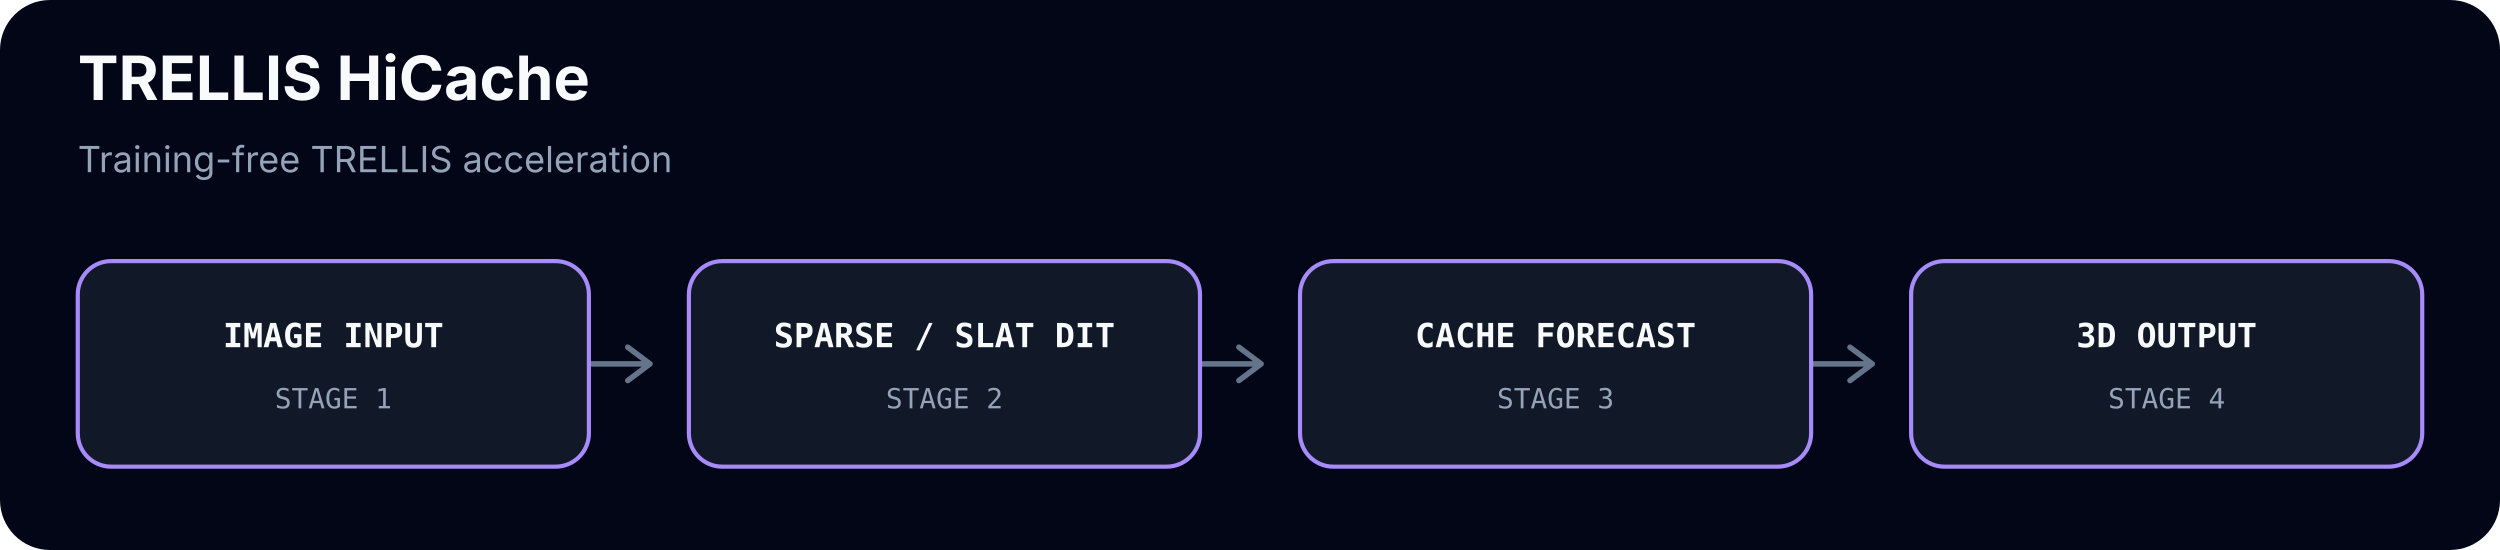
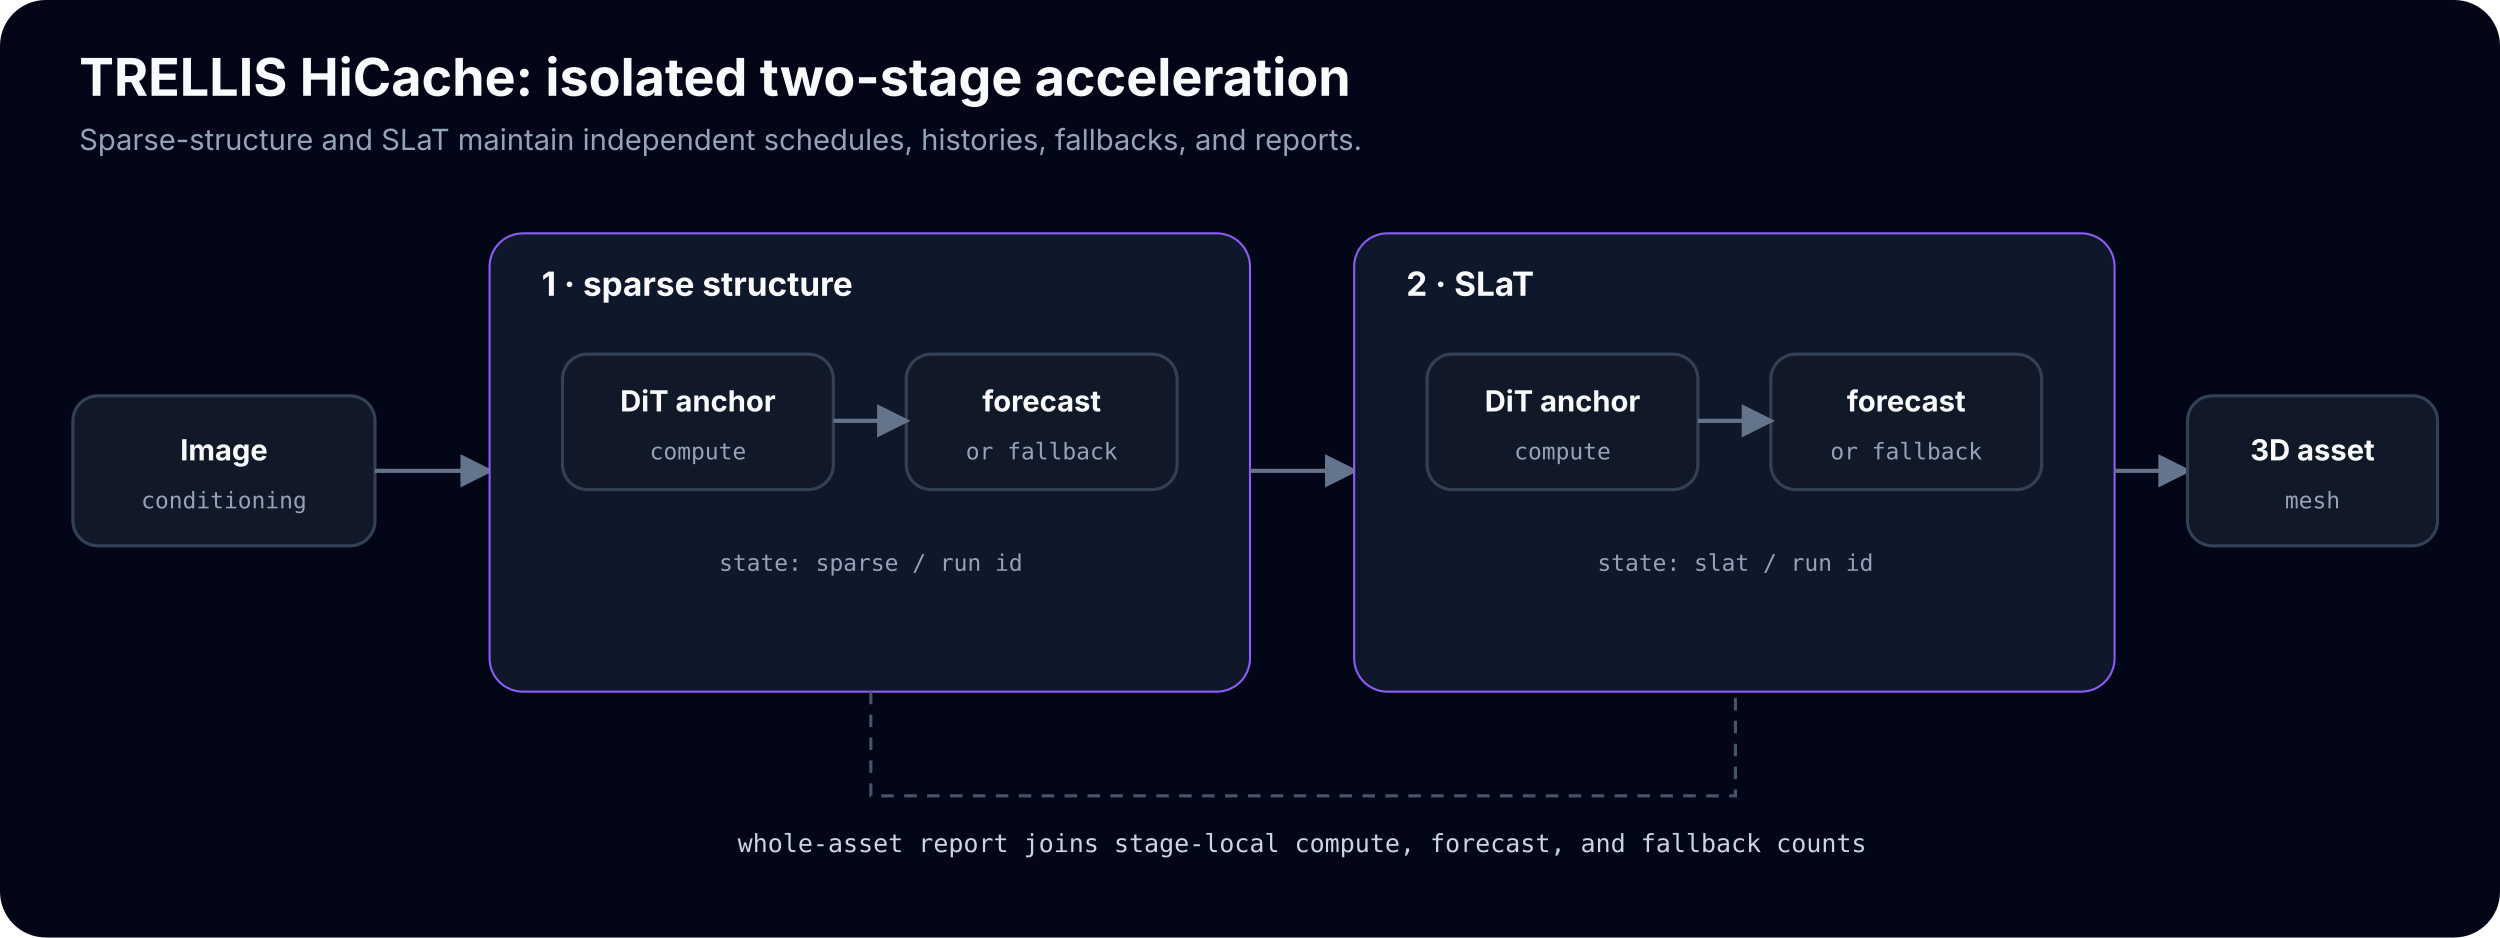
- <svg xmlns="http://www.w3.org/2000/svg" viewBox="0 0 900 198" role="img" aria-labelledby="title desc">
-   <rect width="900" height="198" rx="18" fill="#020617" />
-   <text x="28" y="36" fill="#f8fafc" font-family="Inter,Segoe UI,sans-serif" font-size="22" font-weight="700">TRELLIS HiCache</text>
-   <text x="28" y="62" fill="#94a3b8" font-family="Inter,Segoe UI,sans-serif" font-size="13">Training-free TRELLIS acceleration</text>
-   <path d="M212 131h22m-8-6 8 6-8 6" fill="none" stroke="#64748b" stroke-width="2" stroke-linecap="round" stroke-linejoin="round" />
-   <path d="M432 131h22m-8-6 8 6-8 6" fill="none" stroke="#64748b" stroke-width="2" stroke-linecap="round" stroke-linejoin="round" />
-   <path d="M652 131h22m-8-6 8 6-8 6" fill="none" stroke="#64748b" stroke-width="2" stroke-linecap="round" stroke-linejoin="round" />
-   <g transform="translate(28 94)">
-     <rect width="184" height="74" rx="12" fill="#111827" stroke="#a78bfa" stroke-width="1.5" />
-     <text x="92" y="31" text-anchor="middle" fill="#f8fafc" font-family="ui-monospace, SFMono-Regular, Menlo, monospace" font-size="12" font-weight="700">IMAGE INPUT</text>
-     <text x="92" y="53" text-anchor="middle" fill="#94a3b8" font-family="ui-monospace, SFMono-Regular, Menlo, monospace" font-size="10">STAGE 1</text>
+ <svg xmlns="http://www.w3.org/2000/svg" viewBox="0 0 1200 450" role="img" aria-labelledby="title desc">
+   <rect width="1200" height="450" rx="22" fill="#020617" />
+   <defs>
+     <marker id="arrow" markerWidth="8" markerHeight="8" refX="7" refY="4" orient="auto">
+       <path d="M0 0L8 4L0 8Z" fill="#64748b" />
+     </marker>
+     <style>.t{font-family:Inter,Segoe UI,sans-serif;fill:#f8fafc}.m{font-family:ui-monospace,SFMono-Regular,Menlo,monospace;fill:#cbd5e1}.muted{fill:#94a3b8}.line{fill:none;stroke:#64748b;stroke-width:2;marker-end:url(#arrow)}.dash{fill:none;stroke:#475569;stroke-width:1.5;stroke-dasharray:6 5}.box{fill:#111827;stroke:#334155;stroke-width:1.5}</style>
+   </defs>
+   <text class="t" x="38" y="46" font-size="25" font-weight="700">TRELLIS HiCache: isolated two-stage acceleration</text>
+   <text class="t muted" x="38" y="72" font-size="14">Sparse-structure and SLaT maintain independent schedules, histories, fallbacks, and reports.</text>
+   <g transform="translate(35 190)">
+     <rect class="box" width="145" height="72" rx="12" stroke="#a78bfa" />
+     <text class="t" x="72.5" y="31" text-anchor="middle" font-size="14" font-weight="700">Image</text>
+     <text class="m muted" x="72.5" y="54" text-anchor="middle" font-size="11">conditioning</text>
  </g>
-   <g transform="translate(248 94)">
-     <rect width="184" height="74" rx="12" fill="#111827" stroke="#a78bfa" stroke-width="1.5" />
-     <text x="92" y="31" text-anchor="middle" fill="#f8fafc" font-family="ui-monospace, SFMono-Regular, Menlo, monospace" font-size="12" font-weight="700">SPARSE / SLAT DIT</text>
-     <text x="92" y="53" text-anchor="middle" fill="#94a3b8" font-family="ui-monospace, SFMono-Regular, Menlo, monospace" font-size="10">STAGE 2</text>
+   <path class="line" d="M180 226L235 226" />
+   <rect x="235" y="112" width="365" height="220" rx="16" fill="#0f172a" stroke="#8b5cf6" />
+   <text class="t" x="260" y="142" font-size="16" font-weight="700">1 · sparse structure</text>
+   <g transform="translate(270 170)">
+     <rect class="box" width="130" height="65" rx="12" stroke="#f59e0b" />
+     <text class="t" x="65" y="27.5" text-anchor="middle" font-size="14" font-weight="700">DiT anchor</text>
+     <text class="m muted" x="65" y="50.5" text-anchor="middle" font-size="11">compute</text>
  </g>
-   <g transform="translate(468 94)">
-     <rect width="184" height="74" rx="12" fill="#111827" stroke="#a78bfa" stroke-width="1.5" />
-     <text x="92" y="31" text-anchor="middle" fill="#f8fafc" font-family="ui-monospace, SFMono-Regular, Menlo, monospace" font-size="12" font-weight="700">CACHE FORECAST</text>
-     <text x="92" y="53" text-anchor="middle" fill="#94a3b8" font-family="ui-monospace, SFMono-Regular, Menlo, monospace" font-size="10">STAGE 3</text>
+   <g transform="translate(435 170)">
+     <rect class="box" width="130" height="65" rx="12" stroke="#22c55e" />
+     <text class="t" x="65" y="27.5" text-anchor="middle" font-size="14" font-weight="700">forecast</text>
+     <text class="m muted" x="65" y="50.5" text-anchor="middle" font-size="11">or fallback</text>
  </g>
-   <g transform="translate(688 94)">
-     <rect width="184" height="74" rx="12" fill="#111827" stroke="#a78bfa" stroke-width="1.5" />
-     <text x="92" y="31" text-anchor="middle" fill="#f8fafc" font-family="ui-monospace, SFMono-Regular, Menlo, monospace" font-size="12" font-weight="700">3D OUTPUT</text>
-     <text x="92" y="53" text-anchor="middle" fill="#94a3b8" font-family="ui-monospace, SFMono-Regular, Menlo, monospace" font-size="10">STAGE 4</text>
+   <path class="line" d="M400 202L435 202" />
+   <text class="m muted" x="418" y="274" text-anchor="middle" font-size="11">state: sparse / run id</text>
+   <path class="line" d="M600 226L650 226" />
+   <rect x="650" y="112" width="365" height="220" rx="16" fill="#0f172a" stroke="#8b5cf6" />
+   <text class="t" x="675" y="142" font-size="16" font-weight="700">2 · SLaT</text>
+   <g transform="translate(685 170)">
+     <rect class="box" width="130" height="65" rx="12" stroke="#f59e0b" />
+     <text class="t" x="65" y="27.5" text-anchor="middle" font-size="14" font-weight="700">DiT anchor</text>
+     <text class="m muted" x="65" y="50.5" text-anchor="middle" font-size="11">compute</text>
  </g>
+   <g transform="translate(850 170)">
+     <rect class="box" width="130" height="65" rx="12" stroke="#22c55e" />
+     <text class="t" x="65" y="27.5" text-anchor="middle" font-size="14" font-weight="700">forecast</text>
+     <text class="m muted" x="65" y="50.5" text-anchor="middle" font-size="11">or fallback</text>
+   </g>
+   <path class="line" d="M815 202L850 202" />
+   <text class="m muted" x="833" y="274" text-anchor="middle" font-size="11">state: slat / run id</text>
+   <path class="line" d="M1015 226L1050 226" />
+   <g transform="translate(1050 190)">
+     <rect class="box" width="120" height="72" rx="12" stroke="#38bdf8" />
+     <text class="t" x="60" y="31" text-anchor="middle" font-size="14" font-weight="700">3D asset</text>
+     <text class="m muted" x="60" y="54" text-anchor="middle" font-size="11">mesh</text>
+   </g>
+   <path class="dash" d="M418 332V382H833V332" />
+   <text class="m" x="625" y="409" text-anchor="middle" font-size="12">whole-asset report joins stage-local compute, forecast, and fallback counts</text>
</svg>
